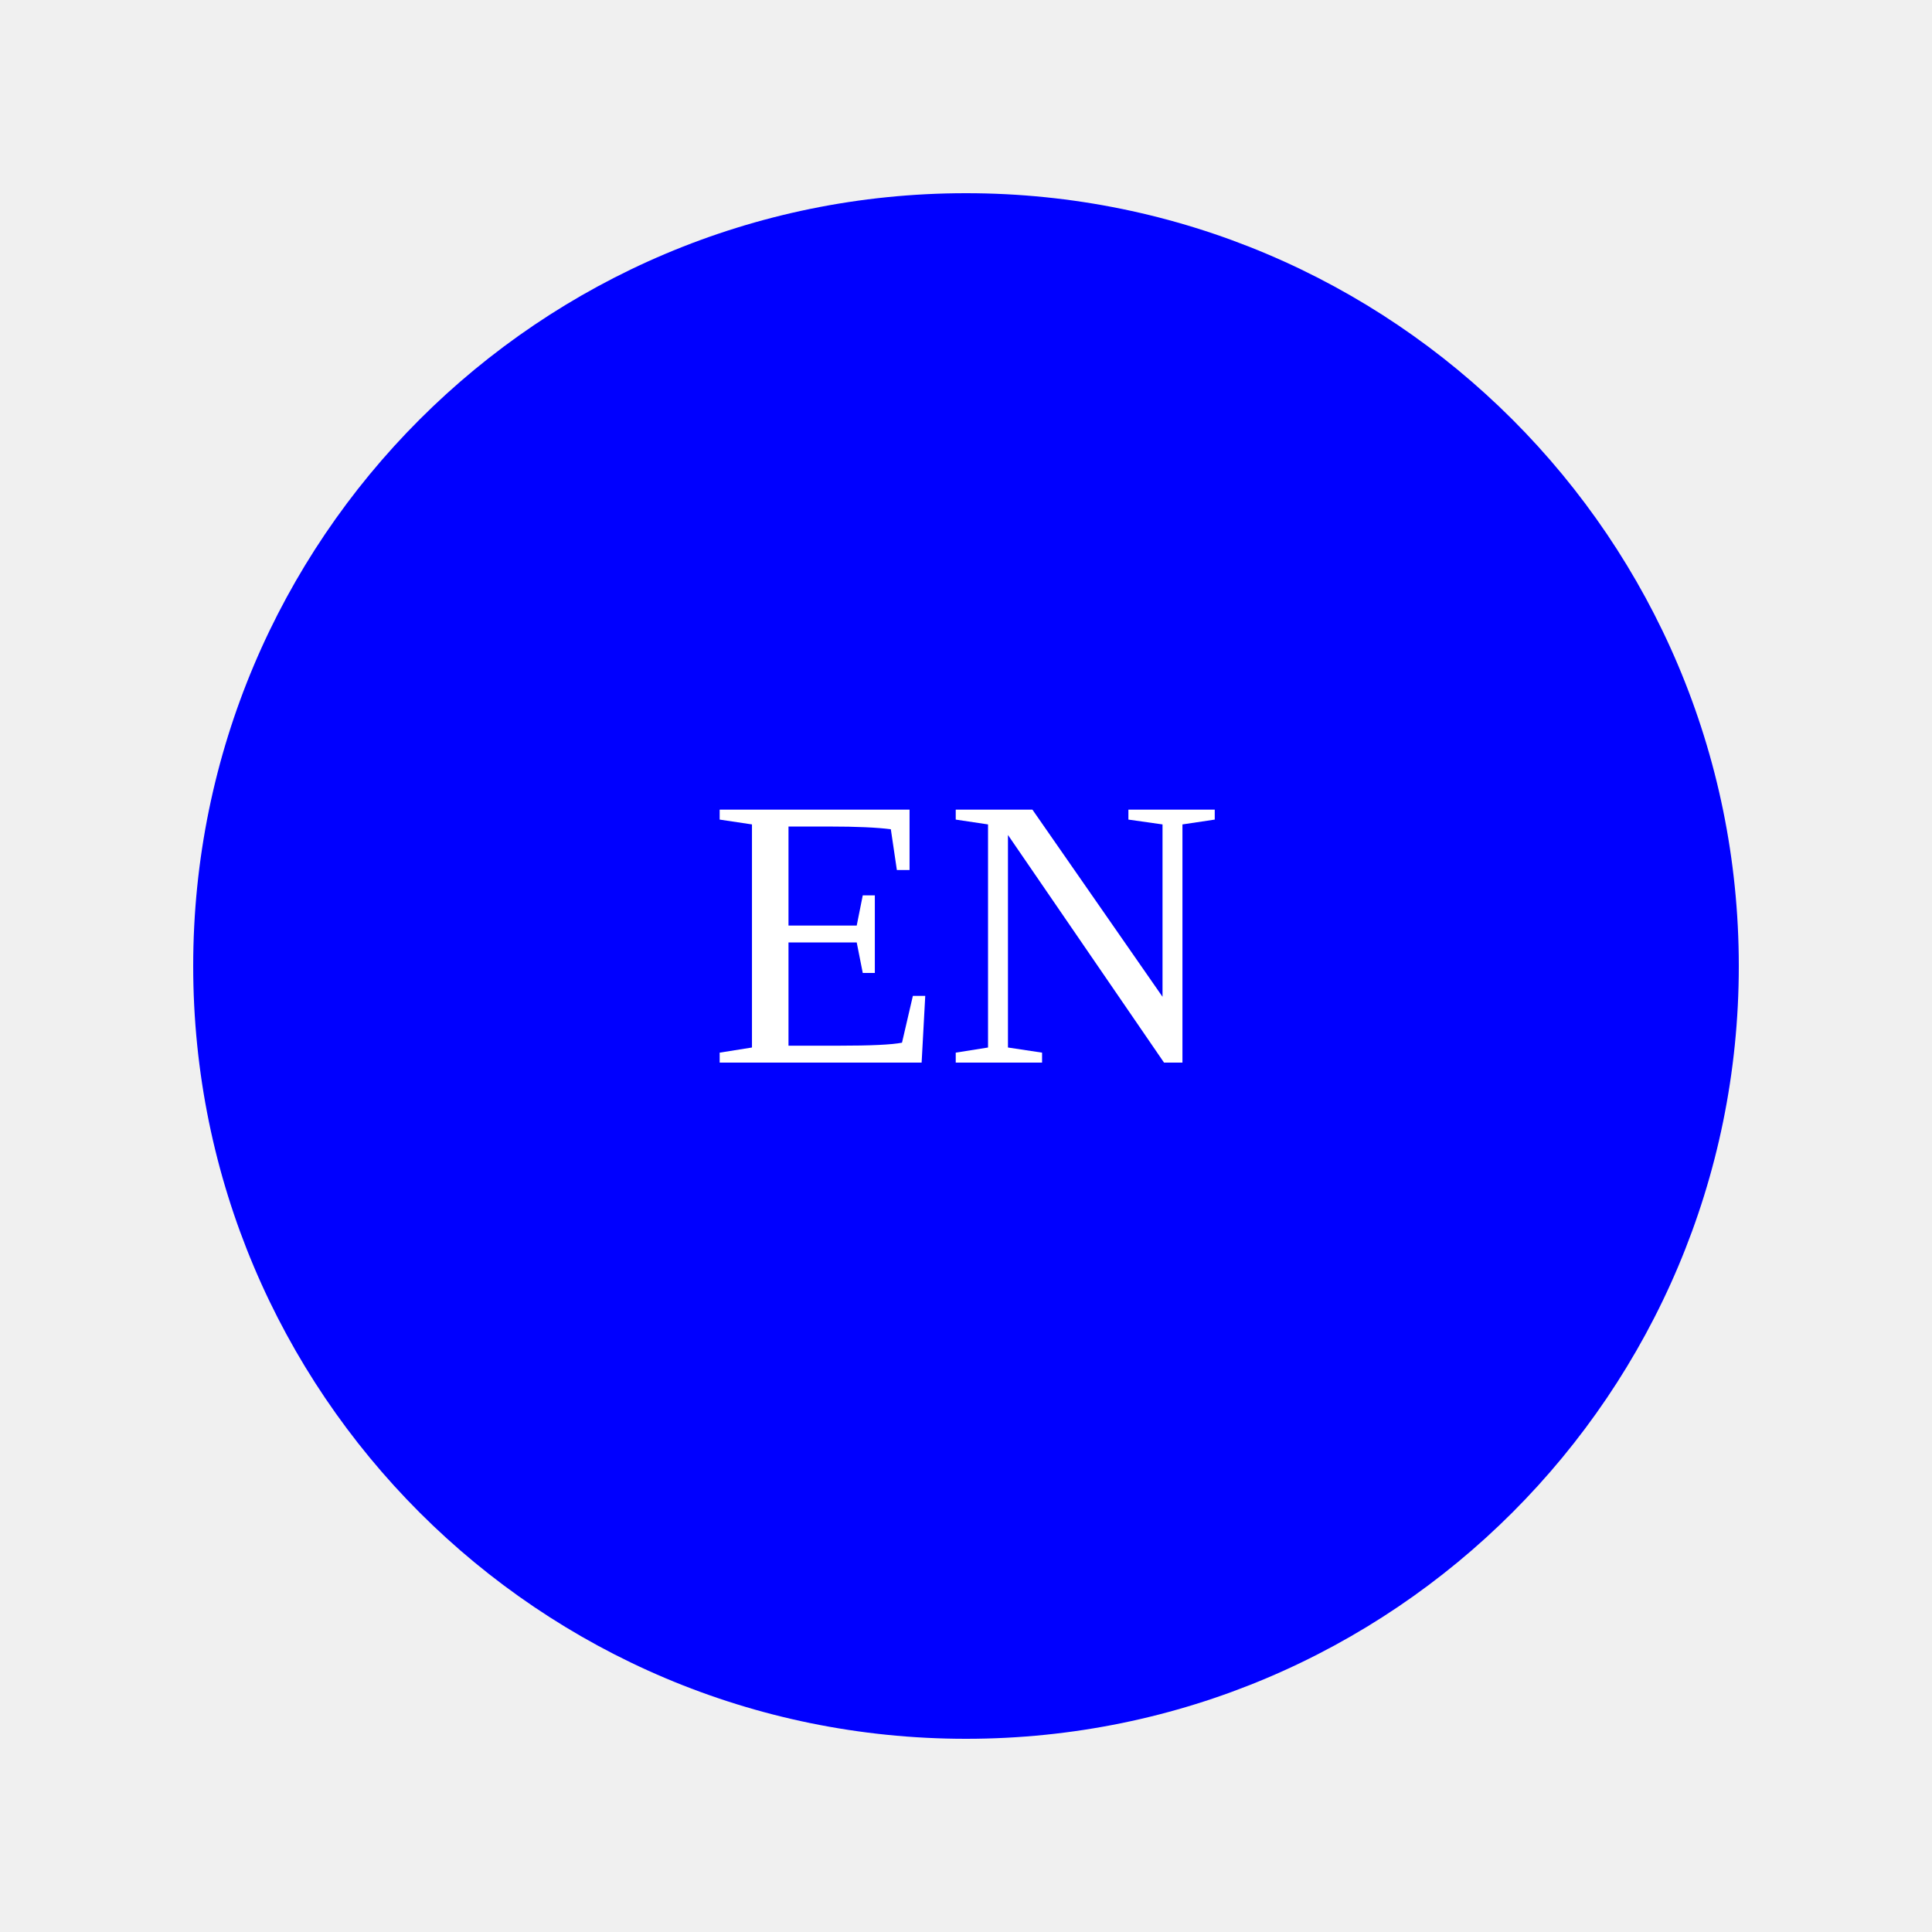
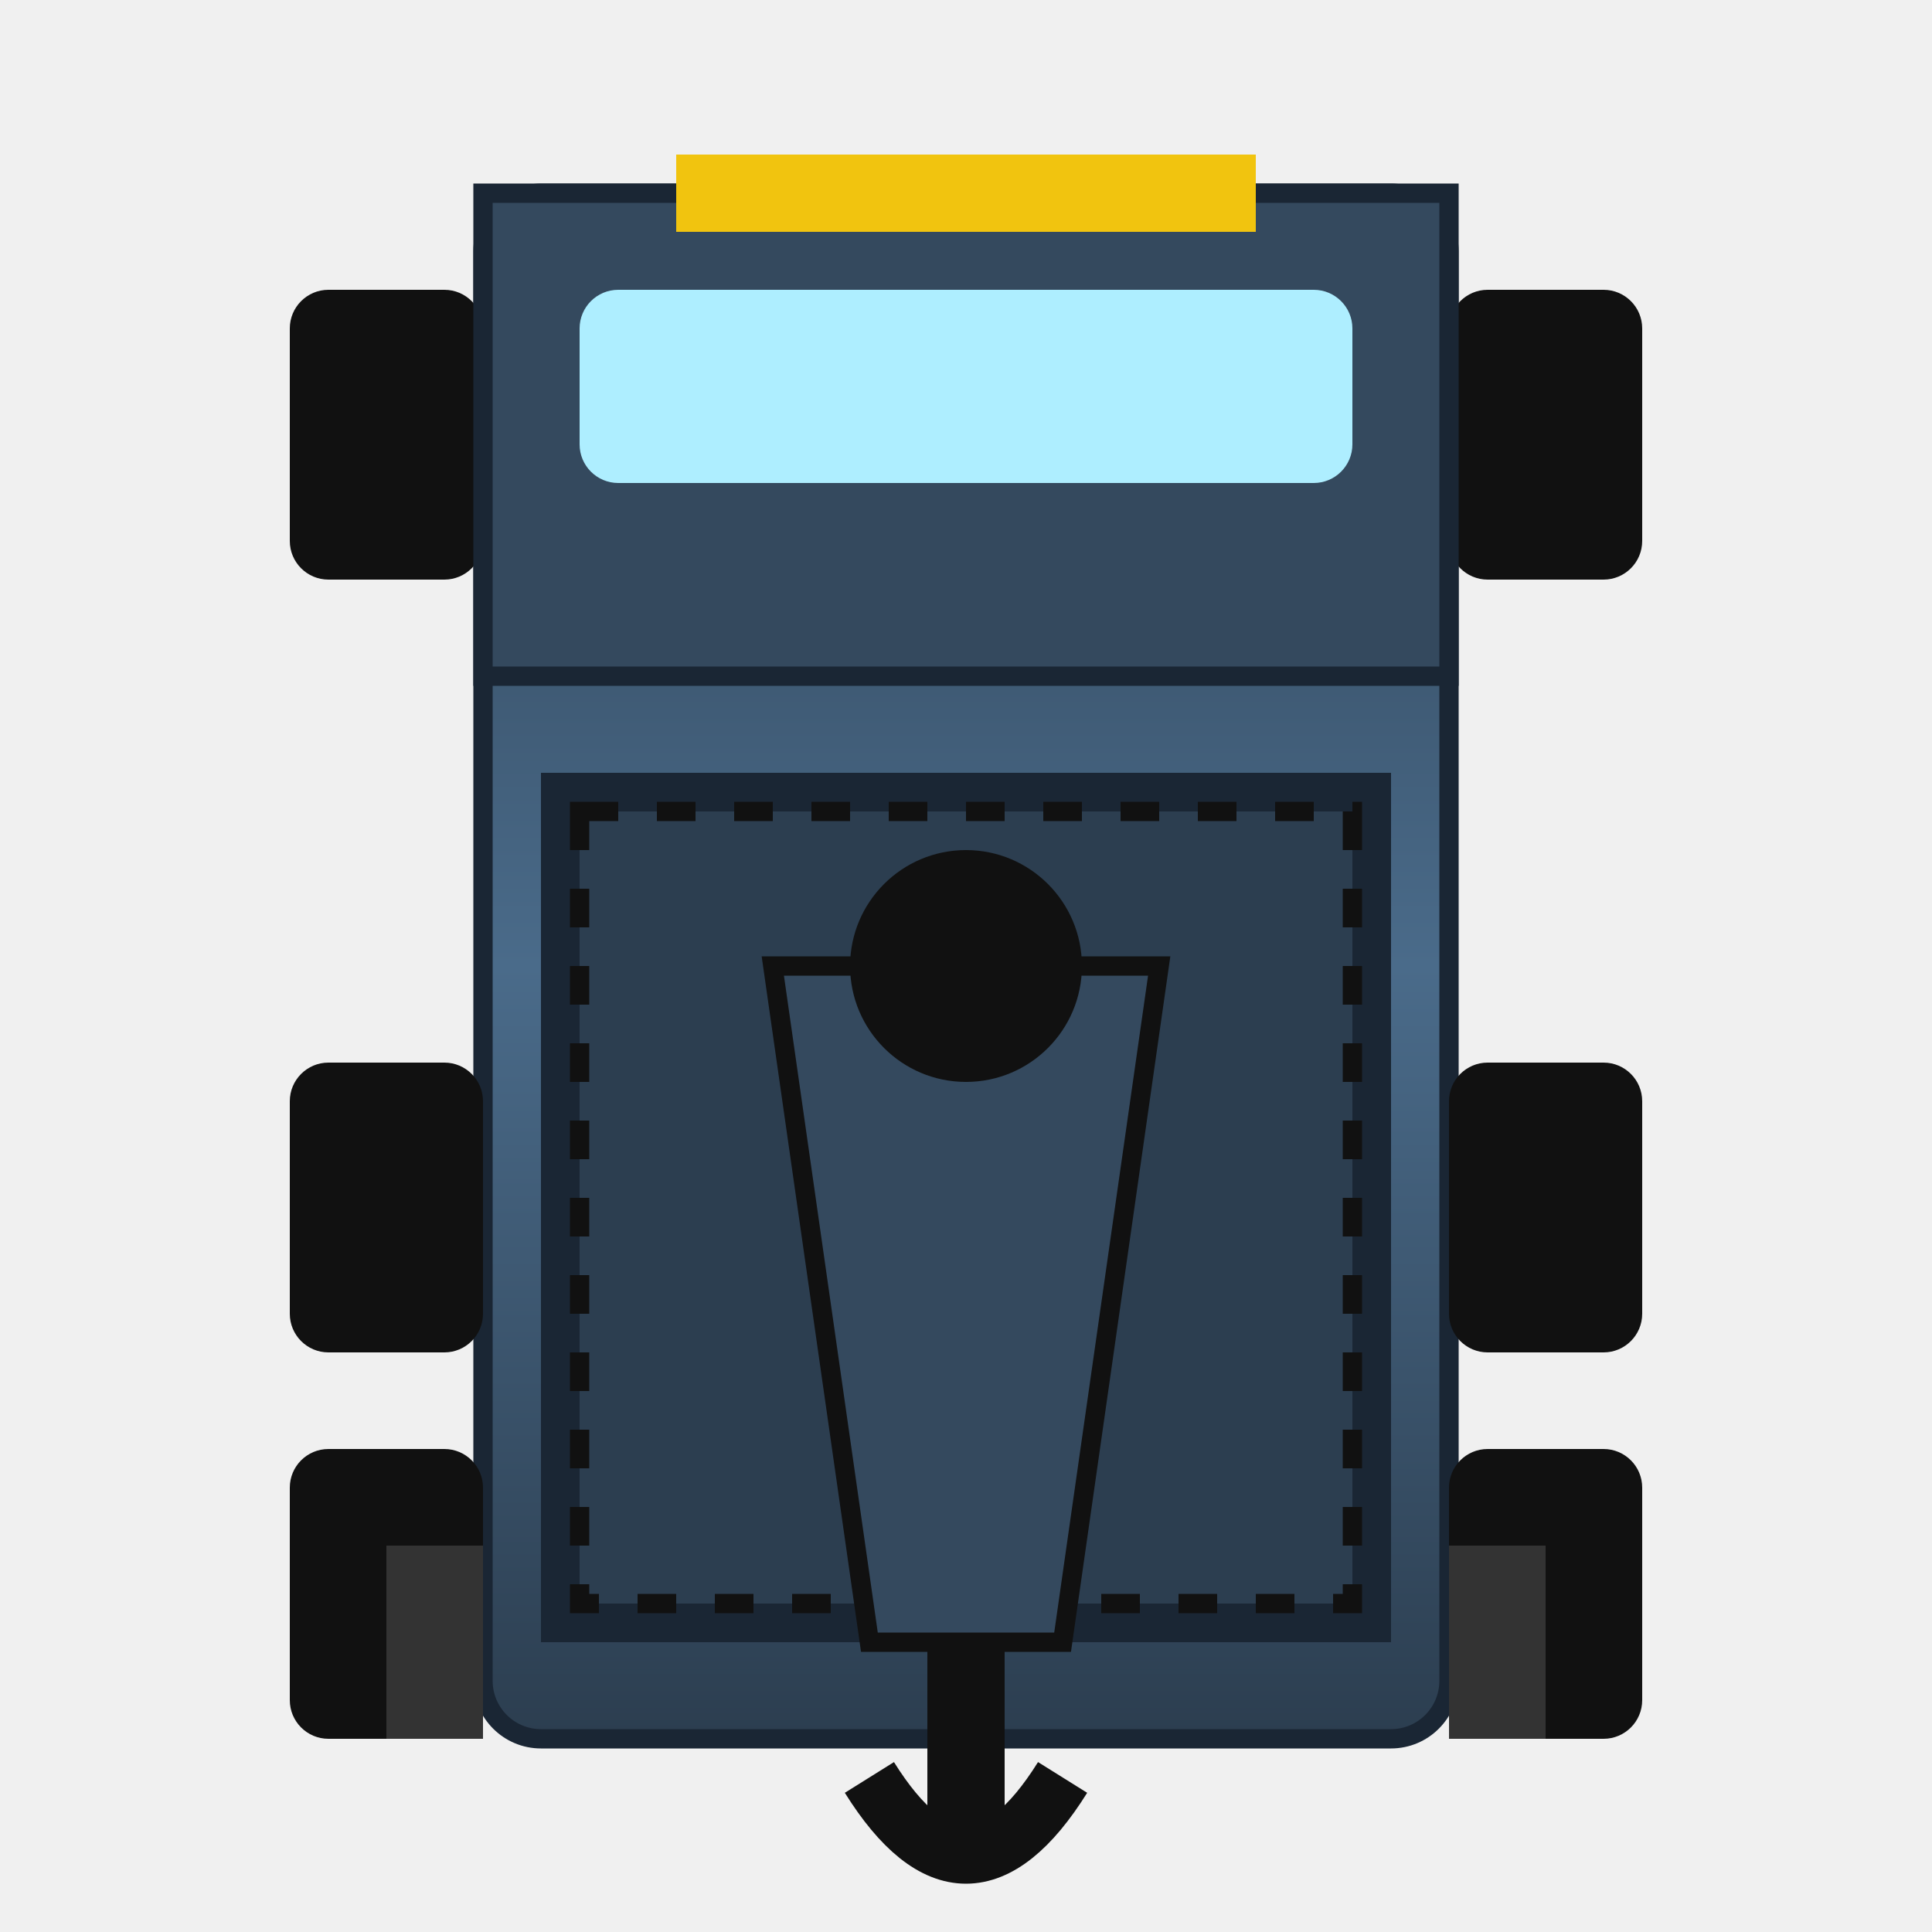
- <svg xmlns="http://www.w3.org/2000/svg" width="100" height="100">
-   <circle cx="50" cy="50" r="40" fill="blue" />
-   <text x="50" y="55" font-size="20" text-anchor="middle" fill="white">EN</text>
+ <svg xmlns="http://www.w3.org/2000/svg" viewBox="0 0 100 100">
+   <defs>
+     <linearGradient id="bodyGradBlue" x1="0%" y1="0%" x2="0%" y2="100%">
+       <stop offset="0%" stop-color="#2c3e50" />
+       <stop offset="50%" stop-color="#4a6b8a" />
+       <stop offset="100%" stop-color="#2c3e50" />
+     </linearGradient>
+   </defs>
+   <g>
+     <rect x="25" y="10" width="50" height="80" rx="3" fill="url(#bodyGradBlue)" stroke="#1a2634" />
+     <rect x="15" y="15" width="10" height="15" rx="2" fill="#111" />
+     <rect x="75" y="15" width="10" height="15" rx="2" fill="#111" />
+     <rect x="15" y="55" width="10" height="15" rx="2" fill="#111" />
+     <rect x="75" y="55" width="10" height="15" rx="2" fill="#111" />
+     <rect x="15" y="75" width="10" height="15" rx="2" fill="#111" />
+     <rect x="75" y="75" width="10" height="15" rx="2" fill="#111" />
+     <path d="M25 10 L75 10 L75 35 L25 35 Z" fill="#34495e" stroke="#1a2634" />
+     <rect x="30" y="15" width="40" height="10" rx="2" fill="#aeeeff" />
+     <rect x="35" y="8" width="30" height="4" fill="#f1c40f" />
+     <rect x="28" y="40" width="44" height="45" fill="#1a2634" />
+     <rect x="30" y="42" width="40" height="41" fill="#2c3e50" stroke="#111" stroke-dasharray="2 2" />
+     <path d="M40 50 L60 50 L55 85 L45 85 Z" fill="#34495e" stroke="#111" />
+     <circle cx="50" cy="50" r="6" fill="#111" />
+     <path d="M48 85 L52 85 L52 95 L48 95 Z" fill="#111" />
+     <path d="M45 92 Q50 100, 55 92" stroke="#111" stroke-width="3" fill="none" />
+     <rect x="20" y="80" width="5" height="10" fill="#333" />
+     <rect x="75" y="80" width="5" height="10" fill="#333" />
+   </g>
</svg>
